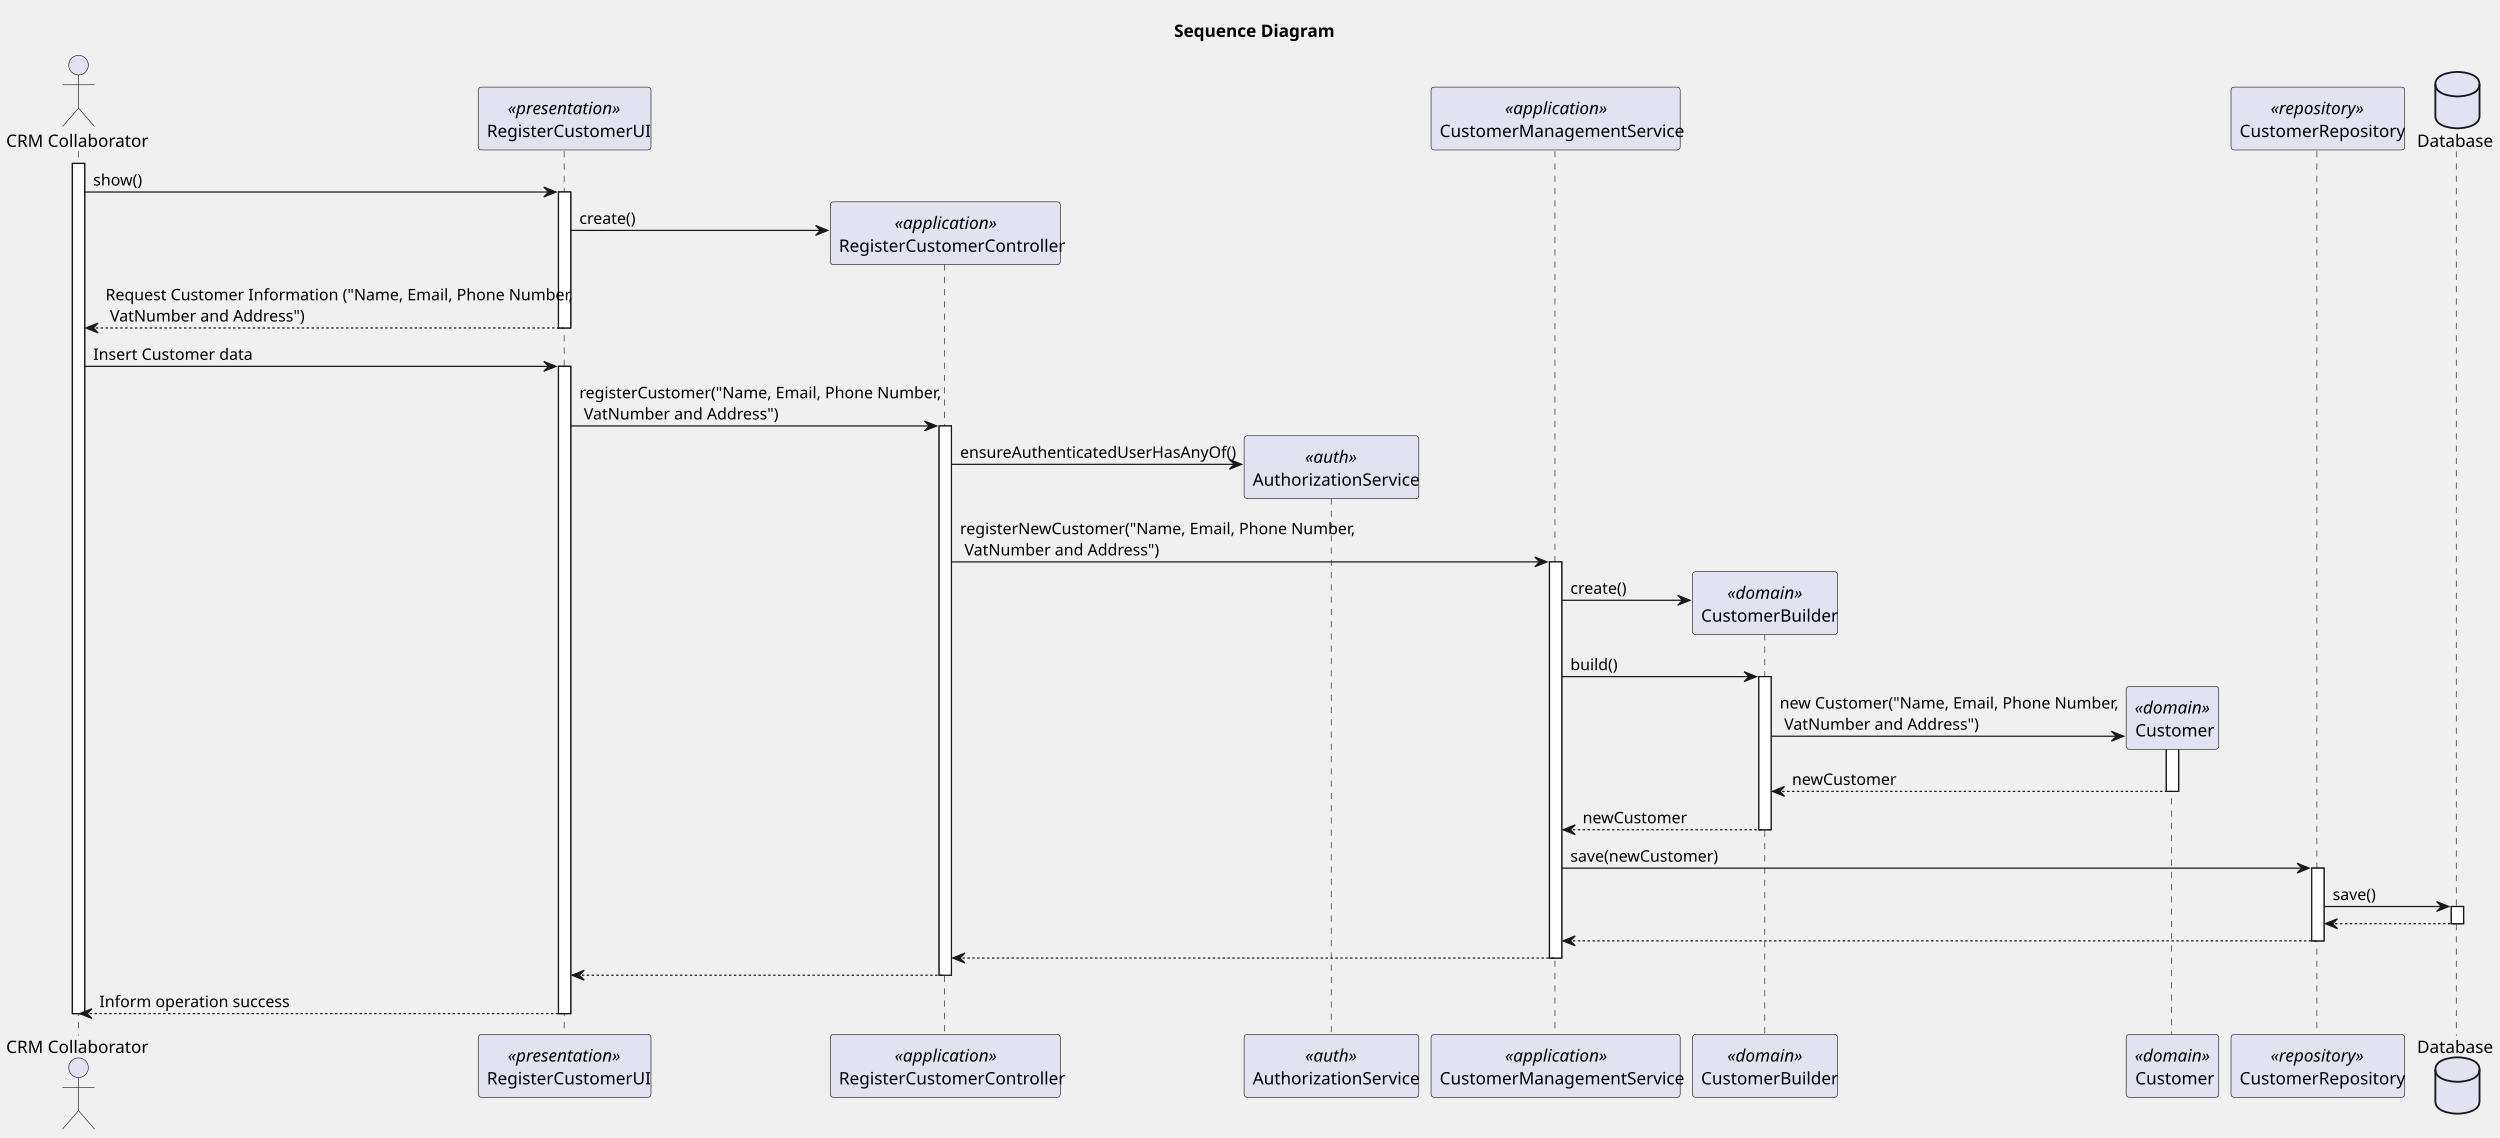
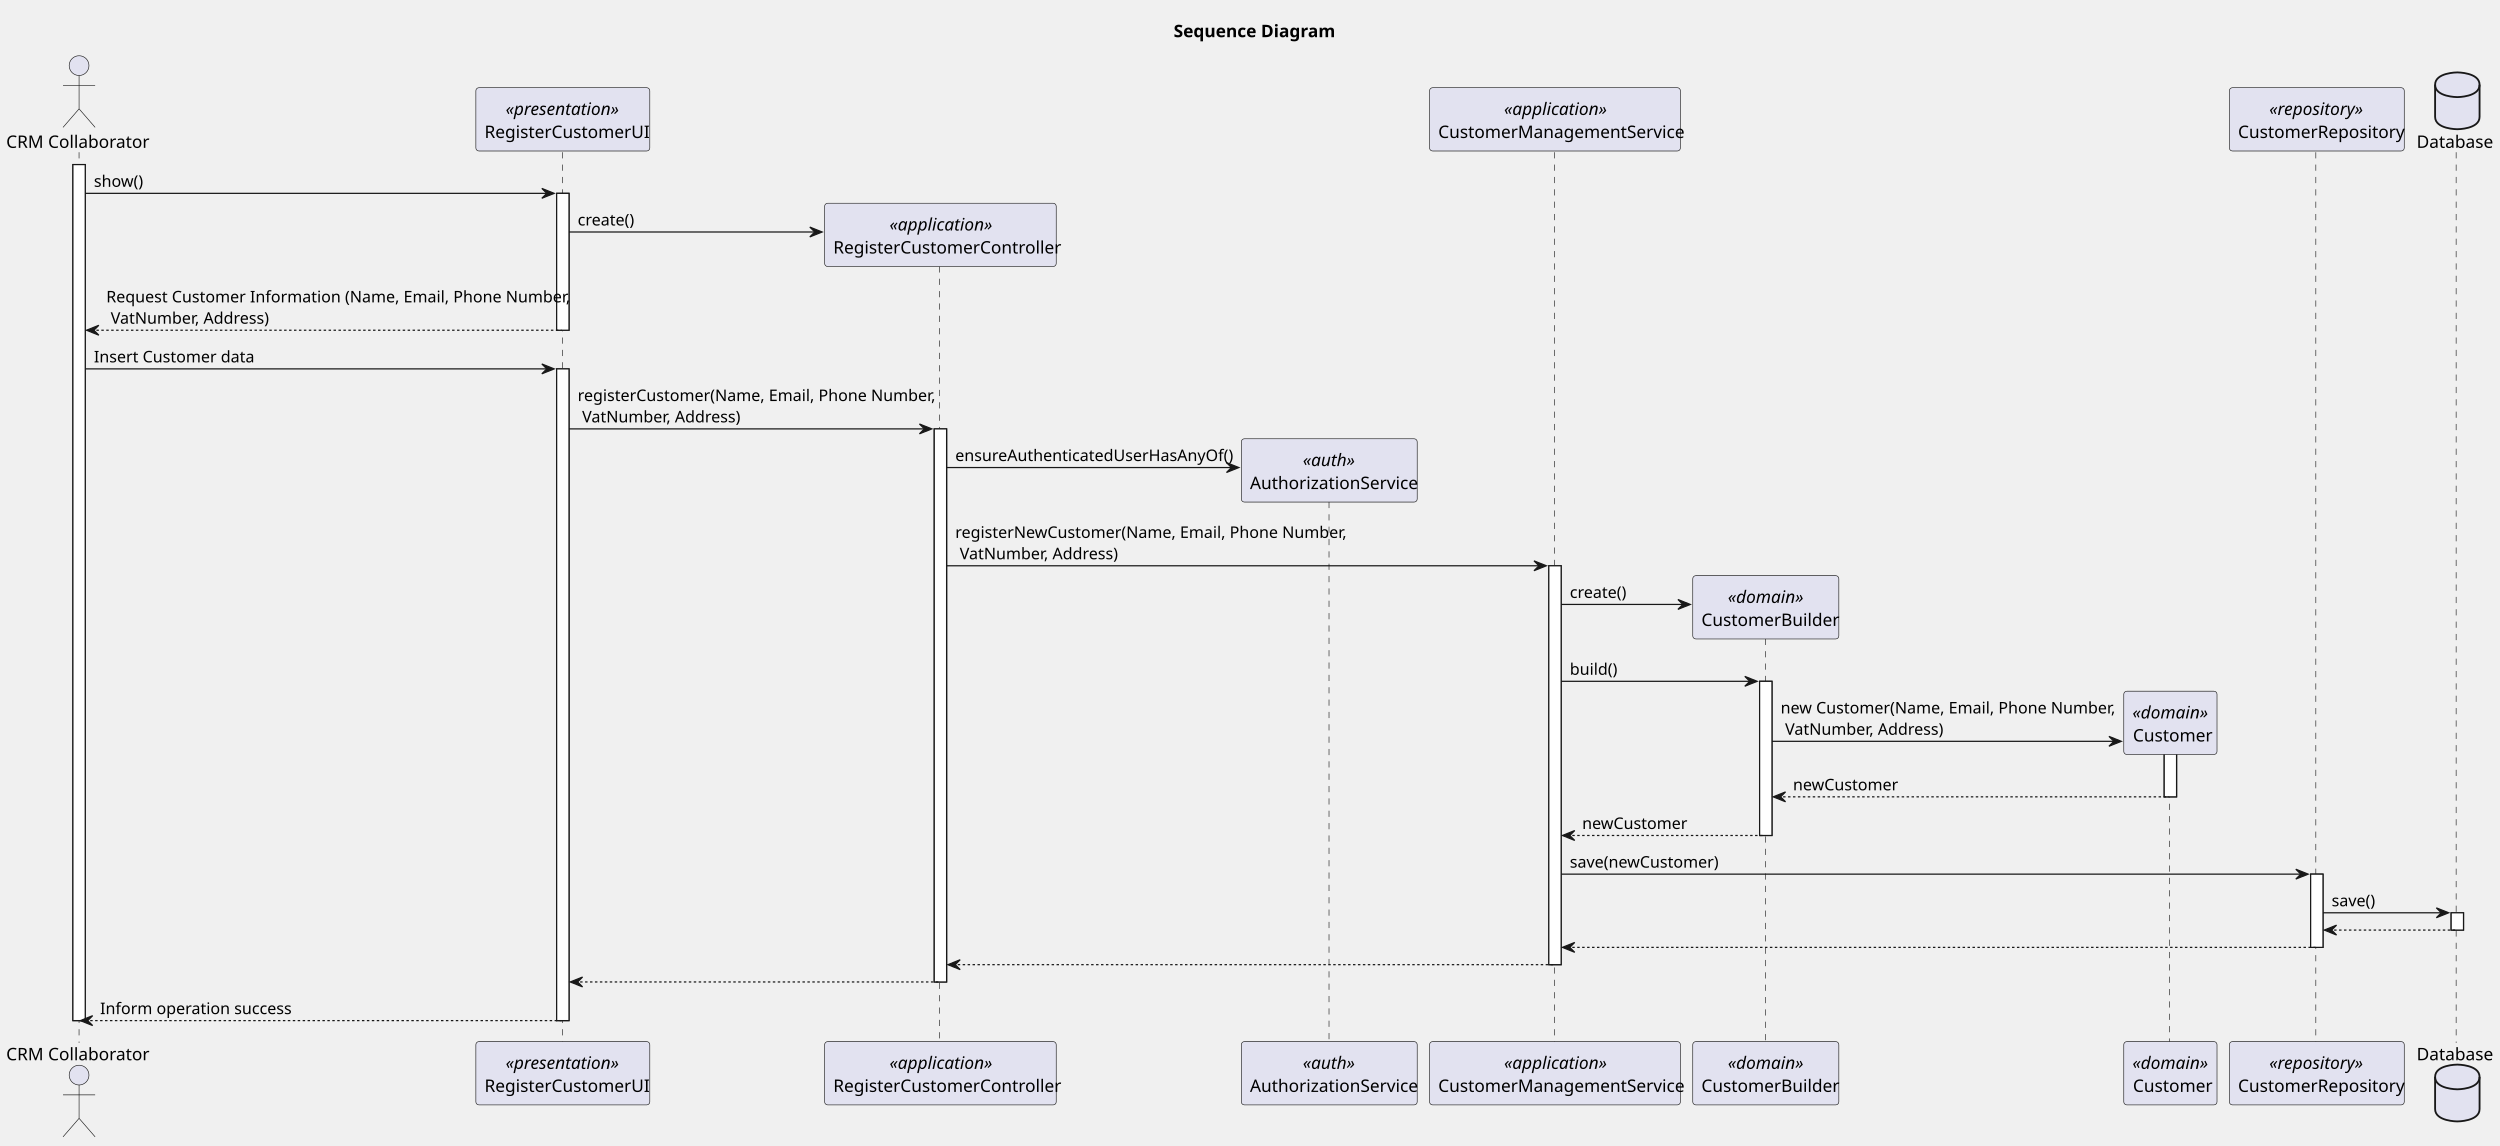
- <svg xmlns="http://www.w3.org/2000/svg" contentStyleType="text/css" height="927px" preserveAspectRatio="none" style="width:2038px;height:927px;background:#FFFFFF;" version="1.1" viewBox="0 0 2038 927" width="2038px" zoomAndPan="magnify">
+ <svg xmlns="http://www.w3.org/2000/svg" contentStyleType="text/css" height="927px" preserveAspectRatio="none" style="width:2024px;height:927px;background:#FFFFFF;" version="1.1" viewBox="0 0 2024 927" width="2024px" zoomAndPan="magnify">
  <defs />
  <g>
-     <text fill="#000000" font-family="sans-serif" font-size="14" font-weight="bold" lengthAdjust="spacing" textLength="126.048" x="957.109" y="30.107">Sequence Diagram</text>
+     <text fill="#000000" font-family="sans-serif" font-size="14" font-weight="bold" lengthAdjust="spacing" textLength="126.048" x="950.187" y="30.107">Sequence Diagram</text>
    <rect fill="#FFFFFF" height="693.043" style="stroke:#181818;stroke-width:1.0;" width="10" x="59.017" y="133.242" />
-     <rect fill="#FFFFFF" height="110.824" style="stroke:#181818;stroke-width:1.0;" width="10" x="455.278" y="156.533" />
-     <rect fill="#FFFFFF" height="527.637" style="stroke:#181818;stroke-width:1.0;" width="10" x="455.278" y="298.648" />
-     <rect fill="#FFFFFF" height="447.764" style="stroke:#181818;stroke-width:1.0;" width="10" x="765.6" y="347.231" />
-     <rect fill="#FFFFFF" height="322.94" style="stroke:#181818;stroke-width:1.0;" width="10" x="1263.142" y="458.055" />
-     <rect fill="#FFFFFF" height="124.824" style="stroke:#181818;stroke-width:1.0;" width="10" x="1433.813" y="551.588" />
-     <rect fill="#FFFFFF" height="34.951" style="stroke:#181818;stroke-width:1.0;" width="10" x="1765.992" y="610.17" />
-     <rect fill="#FFFFFF" height="59.291" style="stroke:#181818;stroke-width:1.0;" width="10" x="1884.536" y="707.703" />
-     <rect fill="#FFFFFF" height="14" style="stroke:#181818;stroke-width:1.0;" width="10" x="1998.301" y="738.994" />
+     <rect fill="#FFFFFF" height="110.824" style="stroke:#181818;stroke-width:1.0;" width="10" x="450.663" y="156.533" />
+     <rect fill="#FFFFFF" height="527.637" style="stroke:#181818;stroke-width:1.0;" width="10" x="450.663" y="298.648" />
+     <rect fill="#FFFFFF" height="447.764" style="stroke:#181818;stroke-width:1.0;" width="10" x="756.37" y="347.231" />
+     <rect fill="#FFFFFF" height="322.94" style="stroke:#181818;stroke-width:1.0;" width="10" x="1253.912" y="458.055" />
+     <rect fill="#FFFFFF" height="124.824" style="stroke:#181818;stroke-width:1.0;" width="10" x="1424.584" y="551.588" />
+     <rect fill="#FFFFFF" height="34.951" style="stroke:#181818;stroke-width:1.0;" width="10" x="1752.148" y="610.17" />
+     <rect fill="#FFFFFF" height="59.291" style="stroke:#181818;stroke-width:1.0;" width="10" x="1870.692" y="707.703" />
+     <rect fill="#FFFFFF" height="14" style="stroke:#181818;stroke-width:1.0;" width="10" x="1984.457" y="738.994" />
    <line style="stroke:#181818;stroke-width:0.5;stroke-dasharray:5.0,5.0;" x1="64" x2="64" y1="123.242" y2="844.285" />
-     <line style="stroke:#181818;stroke-width:0.5;stroke-dasharray:5.0,5.0;" x1="459.871" x2="459.871" y1="123.242" y2="844.285" />
-     <line style="stroke:#181818;stroke-width:0.5;stroke-dasharray:5.0,5.0;" x1="769.848" x2="769.848" y1="205.654" y2="844.285" />
-     <line style="stroke:#181818;stroke-width:0.5;stroke-dasharray:5.0,5.0;" x1="1085.201" x2="1085.201" y1="396.352" y2="844.285" />
-     <line style="stroke:#181818;stroke-width:0.5;stroke-dasharray:5.0,5.0;" x1="1267.601" x2="1267.601" y1="123.242" y2="844.285" />
-     <line style="stroke:#181818;stroke-width:0.5;stroke-dasharray:5.0,5.0;" x1="1438.683" x2="1438.683" y1="507.176" y2="844.285" />
-     <line style="stroke:#181818;stroke-width:0.5;stroke-dasharray:5.0,5.0;" x1="1770.247" x2="1770.247" y1="600.709" y2="844.285" />
-     <line style="stroke:#181818;stroke-width:0.5;stroke-dasharray:5.0,5.0;" x1="1888.736" x2="1888.736" y1="123.242" y2="844.285" />
-     <line style="stroke:#181818;stroke-width:0.5;stroke-dasharray:5.0,5.0;" x1="2002.336" x2="2002.336" y1="123.242" y2="844.285" />
+     <line style="stroke:#181818;stroke-width:0.5;stroke-dasharray:5.0,5.0;" x1="455.256" x2="455.256" y1="123.242" y2="844.285" />
+     <line style="stroke:#181818;stroke-width:0.5;stroke-dasharray:5.0,5.0;" x1="760.619" x2="760.619" y1="205.654" y2="844.285" />
+     <line style="stroke:#181818;stroke-width:0.5;stroke-dasharray:5.0,5.0;" x1="1075.972" x2="1075.972" y1="396.352" y2="844.285" />
+     <line style="stroke:#181818;stroke-width:0.5;stroke-dasharray:5.0,5.0;" x1="1258.371" x2="1258.371" y1="123.242" y2="844.285" />
+     <line style="stroke:#181818;stroke-width:0.5;stroke-dasharray:5.0,5.0;" x1="1429.453" x2="1429.453" y1="507.176" y2="844.285" />
+     <line style="stroke:#181818;stroke-width:0.5;stroke-dasharray:5.0,5.0;" x1="1756.403" x2="1756.403" y1="600.709" y2="844.285" />
+     <line style="stroke:#181818;stroke-width:0.5;stroke-dasharray:5.0,5.0;" x1="1874.892" x2="1874.892" y1="123.242" y2="844.285" />
+     <line style="stroke:#181818;stroke-width:0.5;stroke-dasharray:5.0,5.0;" x1="1988.492" x2="1988.492" y1="123.242" y2="844.285" />
    <text fill="#000000" font-family="sans-serif" font-size="14" lengthAdjust="spacing" textLength="112.034" x="5" y="119.728">CRM Collaborator</text>
    <ellipse cx="64.017" cy="53.121" fill="#E2E2F0" rx="8" ry="8" style="stroke:#181818;stroke-width:0.5;" />
    <path d="M64.017,61.121 L64.017,88.121 M51.017,69.121 L77.017,69.121 M64.017,88.121 L51.017,103.121 M64.017,88.121 L77.017,103.121 " fill="none" style="stroke:#181818;stroke-width:0.5;" />
    <text fill="#000000" font-family="sans-serif" font-size="14" lengthAdjust="spacing" textLength="112.034" x="5" y="858.393">CRM Collaborator</text>
    <ellipse cx="64.017" cy="870.406" fill="#E2E2F0" rx="8" ry="8" style="stroke:#181818;stroke-width:0.5;" />
    <path d="M64.017,878.406 L64.017,905.406 M51.017,886.406 L77.017,886.406 M64.017,905.406 L51.017,920.406 M64.017,905.406 L77.017,920.406 " fill="none" style="stroke:#181818;stroke-width:0.5;" />
-     <rect fill="#E2E2F0" height="51.242" rx="2.5" ry="2.5" style="stroke:#181818;stroke-width:0.5;" width="140.814" x="389.871" y="71" />
-     <text fill="#000000" font-family="sans-serif" font-size="14" font-style="italic" lengthAdjust="spacing" textLength="92.627" x="413.964" y="93.107">«presentation»</text>
-     <text fill="#000000" font-family="sans-serif" font-size="14" lengthAdjust="spacing" textLength="126.814" x="396.871" y="111.728">RegisterCustomerUI</text>
-     <rect fill="#E2E2F0" height="51.242" rx="2.5" ry="2.5" style="stroke:#181818;stroke-width:0.5;" width="140.814" x="389.871" y="843.285" />
-     <text fill="#000000" font-family="sans-serif" font-size="14" font-style="italic" lengthAdjust="spacing" textLength="92.627" x="413.964" y="865.393">«presentation»</text>
-     <text fill="#000000" font-family="sans-serif" font-size="14" lengthAdjust="spacing" textLength="126.814" x="396.871" y="884.014">RegisterCustomerUI</text>
-     <rect fill="#E2E2F0" height="51.242" rx="2.5" ry="2.5" style="stroke:#181818;stroke-width:0.5;" width="187.503" x="676.848" y="843.285" />
-     <text fill="#000000" font-family="sans-serif" font-size="14" font-style="italic" lengthAdjust="spacing" textLength="82.51" x="729.345" y="865.393">«application»</text>
-     <text fill="#000000" font-family="sans-serif" font-size="14" lengthAdjust="spacing" textLength="173.503" x="683.848" y="884.014">RegisterCustomerController</text>
-     <rect fill="#E2E2F0" height="51.242" rx="2.5" ry="2.5" style="stroke:#181818;stroke-width:0.5;" width="142.399" x="1014.201" y="843.285" />
-     <text fill="#000000" font-family="sans-serif" font-size="14" font-style="italic" lengthAdjust="spacing" textLength="42.82" x="1063.991" y="865.393">«auth»</text>
-     <text fill="#000000" font-family="sans-serif" font-size="14" lengthAdjust="spacing" textLength="128.399" x="1021.201" y="884.014">AuthorizationService</text>
-     <rect fill="#E2E2F0" height="51.242" rx="2.5" ry="2.5" style="stroke:#181818;stroke-width:0.5;" width="203.082" x="1166.601" y="71" />
-     <text fill="#000000" font-family="sans-serif" font-size="14" font-style="italic" lengthAdjust="spacing" textLength="82.51" x="1226.887" y="93.107">«application»</text>
-     <text fill="#000000" font-family="sans-serif" font-size="14" lengthAdjust="spacing" textLength="189.082" x="1173.601" y="111.728">CustomerManagementService</text>
-     <rect fill="#E2E2F0" height="51.242" rx="2.5" ry="2.5" style="stroke:#181818;stroke-width:0.5;" width="203.082" x="1166.601" y="843.285" />
-     <text fill="#000000" font-family="sans-serif" font-size="14" font-style="italic" lengthAdjust="spacing" textLength="82.51" x="1226.887" y="865.393">«application»</text>
-     <text fill="#000000" font-family="sans-serif" font-size="14" lengthAdjust="spacing" textLength="189.082" x="1173.601" y="884.014">CustomerManagementService</text>
-     <rect fill="#E2E2F0" height="51.242" rx="2.5" ry="2.5" style="stroke:#181818;stroke-width:0.5;" width="118.262" x="1379.683" y="843.285" />
-     <text fill="#000000" font-family="sans-serif" font-size="14" font-style="italic" lengthAdjust="spacing" textLength="61.489" x="1408.069" y="865.393">«domain»</text>
-     <text fill="#000000" font-family="sans-serif" font-size="14" lengthAdjust="spacing" textLength="104.262" x="1386.683" y="884.014">CustomerBuilder</text>
-     <rect fill="#E2E2F0" height="51.242" rx="2.5" ry="2.5" style="stroke:#181818;stroke-width:0.5;" width="75.489" x="1733.247" y="843.285" />
-     <text fill="#000000" font-family="sans-serif" font-size="14" font-style="italic" lengthAdjust="spacing" textLength="61.489" x="1740.247" y="865.393">«domain»</text>
-     <text fill="#000000" font-family="sans-serif" font-size="14" lengthAdjust="spacing" textLength="60.683" x="1740.65" y="884.014">Customer</text>
-     <rect fill="#E2E2F0" height="51.242" rx="2.5" ry="2.5" style="stroke:#181818;stroke-width:0.5;" width="141.6" x="1818.736" y="71" />
-     <text fill="#000000" font-family="sans-serif" font-size="14" font-style="italic" lengthAdjust="spacing" textLength="77.041" x="1851.016" y="93.107">«repository»</text>
-     <text fill="#000000" font-family="sans-serif" font-size="14" lengthAdjust="spacing" textLength="127.6" x="1825.736" y="111.728">CustomerRepository</text>
-     <rect fill="#E2E2F0" height="51.242" rx="2.5" ry="2.5" style="stroke:#181818;stroke-width:0.5;" width="141.6" x="1818.736" y="843.285" />
-     <text fill="#000000" font-family="sans-serif" font-size="14" font-style="italic" lengthAdjust="spacing" textLength="77.041" x="1851.016" y="865.393">«repository»</text>
-     <text fill="#000000" font-family="sans-serif" font-size="14" lengthAdjust="spacing" textLength="127.6" x="1825.736" y="884.014">CustomerRepository</text>
-     <text fill="#000000" font-family="sans-serif" font-size="14" lengthAdjust="spacing" textLength="59.931" x="1970.336" y="119.728">Database</text>
-     <path d="M1985.301,68.621 C1985.301,58.621 2003.301,58.621 2003.301,58.621 C2003.301,58.621 2021.301,58.621 2021.301,68.621 L2021.301,94.621 C2021.301,104.621 2003.301,104.621 2003.301,104.621 C2003.301,104.621 1985.301,104.621 1985.301,94.621 L1985.301,68.621 " fill="#E2E2F0" style="stroke:#181818;stroke-width:1.5;" />
-     <path d="M1985.301,68.621 C1985.301,78.621 2003.301,78.621 2003.301,78.621 C2003.301,78.621 2021.301,78.621 2021.301,68.621 " fill="none" style="stroke:#181818;stroke-width:1.5;" />
-     <text fill="#000000" font-family="sans-serif" font-size="14" lengthAdjust="spacing" textLength="59.931" x="1970.336" y="858.393">Database</text>
-     <path d="M1985.301,871.906 C1985.301,861.906 2003.301,861.906 2003.301,861.906 C2003.301,861.906 2021.301,861.906 2021.301,871.906 L2021.301,897.906 C2021.301,907.906 2003.301,907.906 2003.301,907.906 C2003.301,907.906 1985.301,907.906 1985.301,897.906 L1985.301,871.906 " fill="#E2E2F0" style="stroke:#181818;stroke-width:1.5;" />
-     <path d="M1985.301,871.906 C1985.301,881.906 2003.301,881.906 2003.301,881.906 C2003.301,881.906 2021.301,881.906 2021.301,871.906 " fill="none" style="stroke:#181818;stroke-width:1.5;" />
+     <rect fill="#E2E2F0" height="51.242" rx="2.5" ry="2.5" style="stroke:#181818;stroke-width:0.5;" width="140.814" x="385.256" y="71" />
+     <text fill="#000000" font-family="sans-serif" font-size="14" font-style="italic" lengthAdjust="spacing" textLength="92.627" x="409.35" y="93.107">«presentation»</text>
+     <text fill="#000000" font-family="sans-serif" font-size="14" lengthAdjust="spacing" textLength="126.814" x="392.256" y="111.728">RegisterCustomerUI</text>
+     <rect fill="#E2E2F0" height="51.242" rx="2.5" ry="2.5" style="stroke:#181818;stroke-width:0.5;" width="140.814" x="385.256" y="843.285" />
+     <text fill="#000000" font-family="sans-serif" font-size="14" font-style="italic" lengthAdjust="spacing" textLength="92.627" x="409.35" y="865.393">«presentation»</text>
+     <text fill="#000000" font-family="sans-serif" font-size="14" lengthAdjust="spacing" textLength="126.814" x="392.256" y="884.014">RegisterCustomerUI</text>
+     <rect fill="#E2E2F0" height="51.242" rx="2.5" ry="2.5" style="stroke:#181818;stroke-width:0.5;" width="187.503" x="667.619" y="843.285" />
+     <text fill="#000000" font-family="sans-serif" font-size="14" font-style="italic" lengthAdjust="spacing" textLength="82.51" x="720.115" y="865.393">«application»</text>
+     <text fill="#000000" font-family="sans-serif" font-size="14" lengthAdjust="spacing" textLength="173.503" x="674.619" y="884.014">RegisterCustomerController</text>
+     <rect fill="#E2E2F0" height="51.242" rx="2.5" ry="2.5" style="stroke:#181818;stroke-width:0.5;" width="142.399" x="1004.972" y="843.285" />
+     <text fill="#000000" font-family="sans-serif" font-size="14" font-style="italic" lengthAdjust="spacing" textLength="42.82" x="1054.761" y="865.393">«auth»</text>
+     <text fill="#000000" font-family="sans-serif" font-size="14" lengthAdjust="spacing" textLength="128.399" x="1011.972" y="884.014">AuthorizationService</text>
+     <rect fill="#E2E2F0" height="51.242" rx="2.5" ry="2.5" style="stroke:#181818;stroke-width:0.5;" width="203.082" x="1157.371" y="71" />
+     <text fill="#000000" font-family="sans-serif" font-size="14" font-style="italic" lengthAdjust="spacing" textLength="82.51" x="1217.657" y="93.107">«application»</text>
+     <text fill="#000000" font-family="sans-serif" font-size="14" lengthAdjust="spacing" textLength="189.082" x="1164.371" y="111.728">CustomerManagementService</text>
+     <rect fill="#E2E2F0" height="51.242" rx="2.5" ry="2.5" style="stroke:#181818;stroke-width:0.5;" width="203.082" x="1157.371" y="843.285" />
+     <text fill="#000000" font-family="sans-serif" font-size="14" font-style="italic" lengthAdjust="spacing" textLength="82.51" x="1217.657" y="865.393">«application»</text>
+     <text fill="#000000" font-family="sans-serif" font-size="14" lengthAdjust="spacing" textLength="189.082" x="1164.371" y="884.014">CustomerManagementService</text>
+     <rect fill="#E2E2F0" height="51.242" rx="2.5" ry="2.5" style="stroke:#181818;stroke-width:0.5;" width="118.262" x="1370.453" y="843.285" />
+     <text fill="#000000" font-family="sans-serif" font-size="14" font-style="italic" lengthAdjust="spacing" textLength="61.489" x="1398.839" y="865.393">«domain»</text>
+     <text fill="#000000" font-family="sans-serif" font-size="14" lengthAdjust="spacing" textLength="104.262" x="1377.453" y="884.014">CustomerBuilder</text>
+     <rect fill="#E2E2F0" height="51.242" rx="2.5" ry="2.5" style="stroke:#181818;stroke-width:0.5;" width="75.489" x="1719.403" y="843.285" />
+     <text fill="#000000" font-family="sans-serif" font-size="14" font-style="italic" lengthAdjust="spacing" textLength="61.489" x="1726.403" y="865.393">«domain»</text>
+     <text fill="#000000" font-family="sans-serif" font-size="14" lengthAdjust="spacing" textLength="60.683" x="1726.806" y="884.014">Customer</text>
+     <rect fill="#E2E2F0" height="51.242" rx="2.5" ry="2.5" style="stroke:#181818;stroke-width:0.5;" width="141.6" x="1804.892" y="71" />
+     <text fill="#000000" font-family="sans-serif" font-size="14" font-style="italic" lengthAdjust="spacing" textLength="77.041" x="1837.171" y="93.107">«repository»</text>
+     <text fill="#000000" font-family="sans-serif" font-size="14" lengthAdjust="spacing" textLength="127.6" x="1811.892" y="111.728">CustomerRepository</text>
+     <rect fill="#E2E2F0" height="51.242" rx="2.5" ry="2.5" style="stroke:#181818;stroke-width:0.5;" width="141.6" x="1804.892" y="843.285" />
+     <text fill="#000000" font-family="sans-serif" font-size="14" font-style="italic" lengthAdjust="spacing" textLength="77.041" x="1837.171" y="865.393">«repository»</text>
+     <text fill="#000000" font-family="sans-serif" font-size="14" lengthAdjust="spacing" textLength="127.6" x="1811.892" y="884.014">CustomerRepository</text>
+     <text fill="#000000" font-family="sans-serif" font-size="14" lengthAdjust="spacing" textLength="59.931" x="1956.492" y="119.728">Database</text>
+     <path d="M1971.457,68.621 C1971.457,58.621 1989.457,58.621 1989.457,58.621 C1989.457,58.621 2007.457,58.621 2007.457,68.621 L2007.457,94.621 C2007.457,104.621 1989.457,104.621 1989.457,104.621 C1989.457,104.621 1971.457,104.621 1971.457,94.621 L1971.457,68.621 " fill="#E2E2F0" style="stroke:#181818;stroke-width:1.5;" />
+     <path d="M1971.457,68.621 C1971.457,78.621 1989.457,78.621 1989.457,78.621 C1989.457,78.621 2007.457,78.621 2007.457,68.621 " fill="none" style="stroke:#181818;stroke-width:1.5;" />
+     <text fill="#000000" font-family="sans-serif" font-size="14" lengthAdjust="spacing" textLength="59.931" x="1956.492" y="858.393">Database</text>
+     <path d="M1971.457,871.906 C1971.457,861.906 1989.457,861.906 1989.457,861.906 C1989.457,861.906 2007.457,861.906 2007.457,871.906 L2007.457,897.906 C2007.457,907.906 1989.457,907.906 1989.457,907.906 C1989.457,907.906 1971.457,907.906 1971.457,897.906 L1971.457,871.906 " fill="#E2E2F0" style="stroke:#181818;stroke-width:1.5;" />
+     <path d="M1971.457,871.906 C1971.457,881.906 1989.457,881.906 1989.457,881.906 C1989.457,881.906 2007.457,881.906 2007.457,871.906 " fill="none" style="stroke:#181818;stroke-width:1.5;" />
    <rect fill="#FFFFFF" height="693.043" style="stroke:#181818;stroke-width:1.0;" width="10" x="59.017" y="133.242" />
-     <rect fill="#FFFFFF" height="110.824" style="stroke:#181818;stroke-width:1.0;" width="10" x="455.278" y="156.533" />
-     <rect fill="#FFFFFF" height="527.637" style="stroke:#181818;stroke-width:1.0;" width="10" x="455.278" y="298.648" />
-     <rect fill="#FFFFFF" height="447.764" style="stroke:#181818;stroke-width:1.0;" width="10" x="765.6" y="347.231" />
-     <rect fill="#FFFFFF" height="322.94" style="stroke:#181818;stroke-width:1.0;" width="10" x="1263.142" y="458.055" />
-     <rect fill="#FFFFFF" height="124.824" style="stroke:#181818;stroke-width:1.0;" width="10" x="1433.813" y="551.588" />
-     <rect fill="#FFFFFF" height="34.951" style="stroke:#181818;stroke-width:1.0;" width="10" x="1765.992" y="610.17" />
-     <rect fill="#FFFFFF" height="59.291" style="stroke:#181818;stroke-width:1.0;" width="10" x="1884.536" y="707.703" />
-     <rect fill="#FFFFFF" height="14" style="stroke:#181818;stroke-width:1.0;" width="10" x="1998.301" y="738.994" />
-     <polygon fill="#181818" points="443.278,152.533,453.278,156.533,443.278,160.533,447.278,156.533" style="stroke:#181818;stroke-width:1.0;" />
-     <line style="stroke:#181818;stroke-width:1.0;" x1="69.017" x2="449.278" y1="156.533" y2="156.533" />
+     <rect fill="#FFFFFF" height="110.824" style="stroke:#181818;stroke-width:1.0;" width="10" x="450.663" y="156.533" />
+     <rect fill="#FFFFFF" height="527.637" style="stroke:#181818;stroke-width:1.0;" width="10" x="450.663" y="298.648" />
+     <rect fill="#FFFFFF" height="447.764" style="stroke:#181818;stroke-width:1.0;" width="10" x="756.37" y="347.231" />
+     <rect fill="#FFFFFF" height="322.94" style="stroke:#181818;stroke-width:1.0;" width="10" x="1253.912" y="458.055" />
+     <rect fill="#FFFFFF" height="124.824" style="stroke:#181818;stroke-width:1.0;" width="10" x="1424.584" y="551.588" />
+     <rect fill="#FFFFFF" height="34.951" style="stroke:#181818;stroke-width:1.0;" width="10" x="1752.148" y="610.17" />
+     <rect fill="#FFFFFF" height="59.291" style="stroke:#181818;stroke-width:1.0;" width="10" x="1870.692" y="707.703" />
+     <rect fill="#FFFFFF" height="14" style="stroke:#181818;stroke-width:1.0;" width="10" x="1984.457" y="738.994" />
+     <polygon fill="#181818" points="438.663,152.533,448.663,156.533,438.663,160.533,442.663,156.533" style="stroke:#181818;stroke-width:1.0;" />
+     <line style="stroke:#181818;stroke-width:1.0;" x1="69.017" x2="444.663" y1="156.533" y2="156.533" />
    <text fill="#000000" font-family="sans-serif" font-size="13" lengthAdjust="spacing" textLength="39.006" x="76.017" y="151.27">show()</text>
-     <polygon fill="#181818" points="664.848,183.824,674.848,187.824,664.848,191.824,668.848,187.824" style="stroke:#181818;stroke-width:1.0;" />
-     <line style="stroke:#181818;stroke-width:1.0;" x1="465.278" x2="670.848" y1="187.824" y2="187.824" />
-     <text fill="#000000" font-family="sans-serif" font-size="13" lengthAdjust="spacing" textLength="44.789" x="472.278" y="182.561">create()</text>
-     <rect fill="#E2E2F0" height="51.242" rx="2.5" ry="2.5" style="stroke:#181818;stroke-width:0.5;" width="187.503" x="676.848" y="164.533" />
-     <text fill="#000000" font-family="sans-serif" font-size="14" font-style="italic" lengthAdjust="spacing" textLength="82.51" x="729.345" y="186.641">«application»</text>
-     <text fill="#000000" font-family="sans-serif" font-size="14" lengthAdjust="spacing" textLength="173.503" x="683.848" y="205.262">RegisterCustomerController</text>
+     <polygon fill="#181818" points="655.619,183.824,665.619,187.824,655.619,191.824,659.619,187.824" style="stroke:#181818;stroke-width:1.0;" />
+     <line style="stroke:#181818;stroke-width:1.0;" x1="460.663" x2="661.619" y1="187.824" y2="187.824" />
+     <text fill="#000000" font-family="sans-serif" font-size="13" lengthAdjust="spacing" textLength="44.789" x="467.663" y="182.561">create()</text>
+     <rect fill="#E2E2F0" height="51.242" rx="2.5" ry="2.5" style="stroke:#181818;stroke-width:0.5;" width="187.503" x="667.619" y="164.533" />
+     <text fill="#000000" font-family="sans-serif" font-size="14" font-style="italic" lengthAdjust="spacing" textLength="82.51" x="720.115" y="186.641">«application»</text>
+     <text fill="#000000" font-family="sans-serif" font-size="14" lengthAdjust="spacing" textLength="173.503" x="674.619" y="205.262">RegisterCustomerController</text>
    <polygon fill="#181818" points="80.017,263.357,70.017,267.357,80.017,271.357,76.017,267.357" style="stroke:#181818;stroke-width:1.0;" />
-     <line style="stroke:#181818;stroke-width:1.0;stroke-dasharray:2.0,2.0;" x1="74.017" x2="459.278" y1="267.357" y2="267.357" />
-     <text fill="#000000" font-family="sans-serif" font-size="13" lengthAdjust="spacing" textLength="362.261" x="86.017" y="244.804">Request Customer Information ("Name, Email, Phone Number,</text>
-     <text fill="#000000" font-family="sans-serif" font-size="13" lengthAdjust="spacing" textLength="151.296" x="89.629" y="262.095">VatNumber and Address")</text>
-     <polygon fill="#181818" points="443.278,294.648,453.278,298.648,443.278,302.648,447.278,298.648" style="stroke:#181818;stroke-width:1.0;" />
-     <line style="stroke:#181818;stroke-width:1.0;" x1="69.017" x2="449.278" y1="298.648" y2="298.648" />
+     <line style="stroke:#181818;stroke-width:1.0;stroke-dasharray:2.0,2.0;" x1="74.017" x2="454.663" y1="267.357" y2="267.357" />
+     <text fill="#000000" font-family="sans-serif" font-size="13" lengthAdjust="spacing" textLength="357.646" x="86.017" y="244.804">Request Customer Information (Name, Email, Phone Number,</text>
+     <text fill="#000000" font-family="sans-serif" font-size="13" lengthAdjust="spacing" textLength="124.992" x="89.629" y="262.095">VatNumber, Address)</text>
+     <polygon fill="#181818" points="438.663,294.648,448.663,298.648,438.663,302.648,442.663,298.648" style="stroke:#181818;stroke-width:1.0;" />
+     <line style="stroke:#181818;stroke-width:1.0;" x1="69.017" x2="444.663" y1="298.648" y2="298.648" />
    <text fill="#000000" font-family="sans-serif" font-size="13" lengthAdjust="spacing" textLength="121.386" x="76.017" y="293.386">Insert Customer data</text>
-     <polygon fill="#181818" points="753.6,343.231,763.6,347.231,753.6,351.231,757.6,347.231" style="stroke:#181818;stroke-width:1.0;" />
-     <line style="stroke:#181818;stroke-width:1.0;" x1="465.278" x2="759.6" y1="347.231" y2="347.231" />
-     <text fill="#000000" font-family="sans-serif" font-size="13" lengthAdjust="spacing" textLength="281.322" x="472.278" y="324.677">registerCustomer("Name, Email, Phone Number,</text>
-     <text fill="#000000" font-family="sans-serif" font-size="13" lengthAdjust="spacing" textLength="151.296" x="475.89" y="341.968">VatNumber and Address")</text>
-     <polygon fill="#181818" points="1002.201,374.522,1012.201,378.522,1002.201,382.522,1006.201,378.522" style="stroke:#181818;stroke-width:1.0;" />
-     <line style="stroke:#181818;stroke-width:1.0;" x1="775.6" x2="1008.201" y1="378.522" y2="378.522" />
-     <text fill="#000000" font-family="sans-serif" font-size="13" lengthAdjust="spacing" textLength="214.602" x="782.6" y="373.259">ensureAuthenticatedUserHasAnyOf()</text>
-     <rect fill="#E2E2F0" height="51.242" rx="2.5" ry="2.5" style="stroke:#181818;stroke-width:0.5;" width="142.399" x="1014.201" y="355.231" />
-     <text fill="#000000" font-family="sans-serif" font-size="14" font-style="italic" lengthAdjust="spacing" textLength="42.82" x="1063.991" y="377.338">«auth»</text>
-     <text fill="#000000" font-family="sans-serif" font-size="14" lengthAdjust="spacing" textLength="128.399" x="1021.201" y="395.959">AuthorizationService</text>
-     <polygon fill="#181818" points="1251.142,454.055,1261.142,458.055,1251.142,462.055,1255.142,458.055" style="stroke:#181818;stroke-width:1.0;" />
-     <line style="stroke:#181818;stroke-width:1.0;" x1="775.6" x2="1257.142" y1="458.055" y2="458.055" />
-     <text fill="#000000" font-family="sans-serif" font-size="13" lengthAdjust="spacing" textLength="307.328" x="782.6" y="435.501">registerNewCustomer("Name, Email, Phone Number,</text>
-     <text fill="#000000" font-family="sans-serif" font-size="13" lengthAdjust="spacing" textLength="151.296" x="786.211" y="452.792">VatNumber and Address")</text>
-     <polygon fill="#181818" points="1367.683,485.346,1377.683,489.346,1367.683,493.346,1371.683,489.346" style="stroke:#181818;stroke-width:1.0;" />
-     <line style="stroke:#181818;stroke-width:1.0;" x1="1273.142" x2="1373.683" y1="489.346" y2="489.346" />
-     <text fill="#000000" font-family="sans-serif" font-size="13" lengthAdjust="spacing" textLength="44.789" x="1280.142" y="484.083">create()</text>
-     <rect fill="#E2E2F0" height="51.242" rx="2.5" ry="2.5" style="stroke:#181818;stroke-width:0.5;" width="118.262" x="1379.683" y="466.055" />
-     <text fill="#000000" font-family="sans-serif" font-size="14" font-style="italic" lengthAdjust="spacing" textLength="61.489" x="1408.069" y="488.162">«domain»</text>
-     <text fill="#000000" font-family="sans-serif" font-size="14" lengthAdjust="spacing" textLength="104.262" x="1386.683" y="506.783">CustomerBuilder</text>
-     <polygon fill="#181818" points="1421.813,547.588,1431.813,551.588,1421.813,555.588,1425.813,551.588" style="stroke:#181818;stroke-width:1.0;" />
-     <line style="stroke:#181818;stroke-width:1.0;" x1="1273.142" x2="1427.813" y1="551.588" y2="551.588" />
-     <text fill="#000000" font-family="sans-serif" font-size="13" lengthAdjust="spacing" textLength="36.124" x="1280.142" y="546.325">build()</text>
-     <polygon fill="#181818" points="1721.247,596.17,1731.247,600.17,1721.247,604.17,1725.247,600.17" style="stroke:#181818;stroke-width:1.0;" />
-     <line style="stroke:#181818;stroke-width:1.0;" x1="1443.813" x2="1727.247" y1="600.17" y2="600.17" />
-     <text fill="#000000" font-family="sans-serif" font-size="13" lengthAdjust="spacing" textLength="265.434" x="1450.813" y="577.616">new Customer("Name, Email, Phone Number,</text>
-     <text fill="#000000" font-family="sans-serif" font-size="13" lengthAdjust="spacing" textLength="151.296" x="1454.425" y="594.907">VatNumber and Address")</text>
-     <rect fill="#E2E2F0" height="51.242" rx="2.5" ry="2.5" style="stroke:#181818;stroke-width:0.5;" width="75.489" x="1733.247" y="559.588" />
-     <text fill="#000000" font-family="sans-serif" font-size="14" font-style="italic" lengthAdjust="spacing" textLength="61.489" x="1740.247" y="581.695">«domain»</text>
-     <text fill="#000000" font-family="sans-serif" font-size="14" lengthAdjust="spacing" textLength="60.683" x="1740.65" y="600.316">Customer</text>
-     <polygon fill="#181818" points="1454.813,641.121,1444.813,645.121,1454.813,649.121,1450.813,645.121" style="stroke:#181818;stroke-width:1.0;" />
-     <line style="stroke:#181818;stroke-width:1.0;stroke-dasharray:2.0,2.0;" x1="1448.813" x2="1769.992" y1="645.121" y2="645.121" />
-     <text fill="#000000" font-family="sans-serif" font-size="13" lengthAdjust="spacing" textLength="80.196" x="1460.813" y="639.858">newCustomer</text>
-     <polygon fill="#181818" points="1284.142,672.412,1274.142,676.412,1284.142,680.412,1280.142,676.412" style="stroke:#181818;stroke-width:1.0;" />
-     <line style="stroke:#181818;stroke-width:1.0;stroke-dasharray:2.0,2.0;" x1="1278.142" x2="1437.813" y1="676.412" y2="676.412" />
-     <text fill="#000000" font-family="sans-serif" font-size="13" lengthAdjust="spacing" textLength="80.196" x="1290.142" y="671.149">newCustomer</text>
-     <polygon fill="#181818" points="1872.536,703.703,1882.536,707.703,1872.536,711.703,1876.536,707.703" style="stroke:#181818;stroke-width:1.0;" />
-     <line style="stroke:#181818;stroke-width:1.0;" x1="1273.142" x2="1878.536" y1="707.703" y2="707.703" />
-     <text fill="#000000" font-family="sans-serif" font-size="13" lengthAdjust="spacing" textLength="116.314" x="1280.142" y="702.44">save(newCustomer)</text>
-     <polygon fill="#181818" points="1986.301,734.994,1996.301,738.994,1986.301,742.994,1990.301,738.994" style="stroke:#181818;stroke-width:1.0;" />
-     <line style="stroke:#181818;stroke-width:1.0;" x1="1894.536" x2="1992.301" y1="738.994" y2="738.994" />
-     <text fill="#000000" font-family="sans-serif" font-size="13" lengthAdjust="spacing" textLength="36.118" x="1901.536" y="733.731">save()</text>
-     <polygon fill="#181818" points="1905.536,748.994,1895.536,752.994,1905.536,756.994,1901.536,752.994" style="stroke:#181818;stroke-width:1.0;" />
-     <line style="stroke:#181818;stroke-width:1.0;stroke-dasharray:2.0,2.0;" x1="1899.536" x2="2002.301" y1="752.994" y2="752.994" />
-     <polygon fill="#181818" points="1284.142,762.994,1274.142,766.994,1284.142,770.994,1280.142,766.994" style="stroke:#181818;stroke-width:1.0;" />
-     <line style="stroke:#181818;stroke-width:1.0;stroke-dasharray:2.0,2.0;" x1="1278.142" x2="1888.536" y1="766.994" y2="766.994" />
-     <polygon fill="#181818" points="786.6,776.994,776.6,780.994,786.6,784.994,782.6,780.994" style="stroke:#181818;stroke-width:1.0;" />
-     <line style="stroke:#181818;stroke-width:1.0;stroke-dasharray:2.0,2.0;" x1="780.6" x2="1267.142" y1="780.994" y2="780.994" />
-     <polygon fill="#181818" points="476.278,790.994,466.278,794.994,476.278,798.994,472.278,794.994" style="stroke:#181818;stroke-width:1.0;" />
-     <line style="stroke:#181818;stroke-width:1.0;stroke-dasharray:2.0,2.0;" x1="470.278" x2="769.6" y1="794.994" y2="794.994" />
+     <polygon fill="#181818" points="744.37,343.231,754.37,347.231,744.37,351.231,748.37,347.231" style="stroke:#181818;stroke-width:1.0;" />
+     <line style="stroke:#181818;stroke-width:1.0;" x1="460.663" x2="750.37" y1="347.231" y2="347.231" />
+     <text fill="#000000" font-family="sans-serif" font-size="13" lengthAdjust="spacing" textLength="276.707" x="467.663" y="324.677">registerCustomer(Name, Email, Phone Number,</text>
+     <text fill="#000000" font-family="sans-serif" font-size="13" lengthAdjust="spacing" textLength="124.992" x="471.275" y="341.968">VatNumber, Address)</text>
+     <polygon fill="#181818" points="992.972,374.522,1002.972,378.522,992.972,382.522,996.972,378.522" style="stroke:#181818;stroke-width:1.0;" />
+     <line style="stroke:#181818;stroke-width:1.0;" x1="766.37" x2="998.972" y1="378.522" y2="378.522" />
+     <text fill="#000000" font-family="sans-serif" font-size="13" lengthAdjust="spacing" textLength="214.602" x="773.37" y="373.259">ensureAuthenticatedUserHasAnyOf()</text>
+     <rect fill="#E2E2F0" height="51.242" rx="2.5" ry="2.5" style="stroke:#181818;stroke-width:0.5;" width="142.399" x="1004.972" y="355.231" />
+     <text fill="#000000" font-family="sans-serif" font-size="14" font-style="italic" lengthAdjust="spacing" textLength="42.82" x="1054.761" y="377.338">«auth»</text>
+     <text fill="#000000" font-family="sans-serif" font-size="14" lengthAdjust="spacing" textLength="128.399" x="1011.972" y="395.959">AuthorizationService</text>
+     <polygon fill="#181818" points="1241.912,454.055,1251.912,458.055,1241.912,462.055,1245.912,458.055" style="stroke:#181818;stroke-width:1.0;" />
+     <line style="stroke:#181818;stroke-width:1.0;" x1="766.37" x2="1247.912" y1="458.055" y2="458.055" />
+     <text fill="#000000" font-family="sans-serif" font-size="13" lengthAdjust="spacing" textLength="302.713" x="773.37" y="435.501">registerNewCustomer(Name, Email, Phone Number,</text>
+     <text fill="#000000" font-family="sans-serif" font-size="13" lengthAdjust="spacing" textLength="124.992" x="776.982" y="452.792">VatNumber, Address)</text>
+     <polygon fill="#181818" points="1358.453,485.346,1368.453,489.346,1358.453,493.346,1362.453,489.346" style="stroke:#181818;stroke-width:1.0;" />
+     <line style="stroke:#181818;stroke-width:1.0;" x1="1263.912" x2="1364.453" y1="489.346" y2="489.346" />
+     <text fill="#000000" font-family="sans-serif" font-size="13" lengthAdjust="spacing" textLength="44.789" x="1270.912" y="484.083">create()</text>
+     <rect fill="#E2E2F0" height="51.242" rx="2.5" ry="2.5" style="stroke:#181818;stroke-width:0.5;" width="118.262" x="1370.453" y="466.055" />
+     <text fill="#000000" font-family="sans-serif" font-size="14" font-style="italic" lengthAdjust="spacing" textLength="61.489" x="1398.839" y="488.162">«domain»</text>
+     <text fill="#000000" font-family="sans-serif" font-size="14" lengthAdjust="spacing" textLength="104.262" x="1377.453" y="506.783">CustomerBuilder</text>
+     <polygon fill="#181818" points="1412.584,547.588,1422.584,551.588,1412.584,555.588,1416.584,551.588" style="stroke:#181818;stroke-width:1.0;" />
+     <line style="stroke:#181818;stroke-width:1.0;" x1="1263.912" x2="1418.584" y1="551.588" y2="551.588" />
+     <text fill="#000000" font-family="sans-serif" font-size="13" lengthAdjust="spacing" textLength="36.124" x="1270.912" y="546.325">build()</text>
+     <polygon fill="#181818" points="1707.403,596.17,1717.403,600.17,1707.403,604.17,1711.403,600.17" style="stroke:#181818;stroke-width:1.0;" />
+     <line style="stroke:#181818;stroke-width:1.0;" x1="1434.584" x2="1713.403" y1="600.17" y2="600.17" />
+     <text fill="#000000" font-family="sans-serif" font-size="13" lengthAdjust="spacing" textLength="260.819" x="1441.584" y="577.616">new Customer(Name, Email, Phone Number,</text>
+     <text fill="#000000" font-family="sans-serif" font-size="13" lengthAdjust="spacing" textLength="124.992" x="1445.196" y="594.907">VatNumber, Address)</text>
+     <rect fill="#E2E2F0" height="51.242" rx="2.5" ry="2.5" style="stroke:#181818;stroke-width:0.5;" width="75.489" x="1719.403" y="559.588" />
+     <text fill="#000000" font-family="sans-serif" font-size="14" font-style="italic" lengthAdjust="spacing" textLength="61.489" x="1726.403" y="581.695">«domain»</text>
+     <text fill="#000000" font-family="sans-serif" font-size="14" lengthAdjust="spacing" textLength="60.683" x="1726.806" y="600.316">Customer</text>
+     <polygon fill="#181818" points="1445.584,641.121,1435.584,645.121,1445.584,649.121,1441.584,645.121" style="stroke:#181818;stroke-width:1.0;" />
+     <line style="stroke:#181818;stroke-width:1.0;stroke-dasharray:2.0,2.0;" x1="1439.584" x2="1756.148" y1="645.121" y2="645.121" />
+     <text fill="#000000" font-family="sans-serif" font-size="13" lengthAdjust="spacing" textLength="80.196" x="1451.584" y="639.858">newCustomer</text>
+     <polygon fill="#181818" points="1274.912,672.412,1264.912,676.412,1274.912,680.412,1270.912,676.412" style="stroke:#181818;stroke-width:1.0;" />
+     <line style="stroke:#181818;stroke-width:1.0;stroke-dasharray:2.0,2.0;" x1="1268.912" x2="1428.584" y1="676.412" y2="676.412" />
+     <text fill="#000000" font-family="sans-serif" font-size="13" lengthAdjust="spacing" textLength="80.196" x="1280.912" y="671.149">newCustomer</text>
+     <polygon fill="#181818" points="1858.692,703.703,1868.692,707.703,1858.692,711.703,1862.692,707.703" style="stroke:#181818;stroke-width:1.0;" />
+     <line style="stroke:#181818;stroke-width:1.0;" x1="1263.912" x2="1864.692" y1="707.703" y2="707.703" />
+     <text fill="#000000" font-family="sans-serif" font-size="13" lengthAdjust="spacing" textLength="116.314" x="1270.912" y="702.44">save(newCustomer)</text>
+     <polygon fill="#181818" points="1972.457,734.994,1982.457,738.994,1972.457,742.994,1976.457,738.994" style="stroke:#181818;stroke-width:1.0;" />
+     <line style="stroke:#181818;stroke-width:1.0;" x1="1880.692" x2="1978.457" y1="738.994" y2="738.994" />
+     <text fill="#000000" font-family="sans-serif" font-size="13" lengthAdjust="spacing" textLength="36.118" x="1887.692" y="733.731">save()</text>
+     <polygon fill="#181818" points="1891.692,748.994,1881.692,752.994,1891.692,756.994,1887.692,752.994" style="stroke:#181818;stroke-width:1.0;" />
+     <line style="stroke:#181818;stroke-width:1.0;stroke-dasharray:2.0,2.0;" x1="1885.692" x2="1988.457" y1="752.994" y2="752.994" />
+     <polygon fill="#181818" points="1274.912,762.994,1264.912,766.994,1274.912,770.994,1270.912,766.994" style="stroke:#181818;stroke-width:1.0;" />
+     <line style="stroke:#181818;stroke-width:1.0;stroke-dasharray:2.0,2.0;" x1="1268.912" x2="1874.692" y1="766.994" y2="766.994" />
+     <polygon fill="#181818" points="777.37,776.994,767.37,780.994,777.37,784.994,773.37,780.994" style="stroke:#181818;stroke-width:1.0;" />
+     <line style="stroke:#181818;stroke-width:1.0;stroke-dasharray:2.0,2.0;" x1="771.37" x2="1257.912" y1="780.994" y2="780.994" />
+     <polygon fill="#181818" points="471.663,790.994,461.663,794.994,471.663,798.994,467.663,794.994" style="stroke:#181818;stroke-width:1.0;" />
+     <line style="stroke:#181818;stroke-width:1.0;stroke-dasharray:2.0,2.0;" x1="465.663" x2="760.37" y1="794.994" y2="794.994" />
    <polygon fill="#181818" points="75.017,822.285,65.017,826.285,75.017,830.285,71.017,826.285" style="stroke:#181818;stroke-width:1.0;" />
-     <line style="stroke:#181818;stroke-width:1.0;stroke-dasharray:2.0,2.0;" x1="69.017" x2="459.278" y1="826.285" y2="826.285" />
+     <line style="stroke:#181818;stroke-width:1.0;stroke-dasharray:2.0,2.0;" x1="69.017" x2="454.663" y1="826.285" y2="826.285" />
    <text fill="#000000" font-family="sans-serif" font-size="13" lengthAdjust="spacing" textLength="145.234" x="81.017" y="821.023">Inform operation success</text>
  </g>
</svg>
